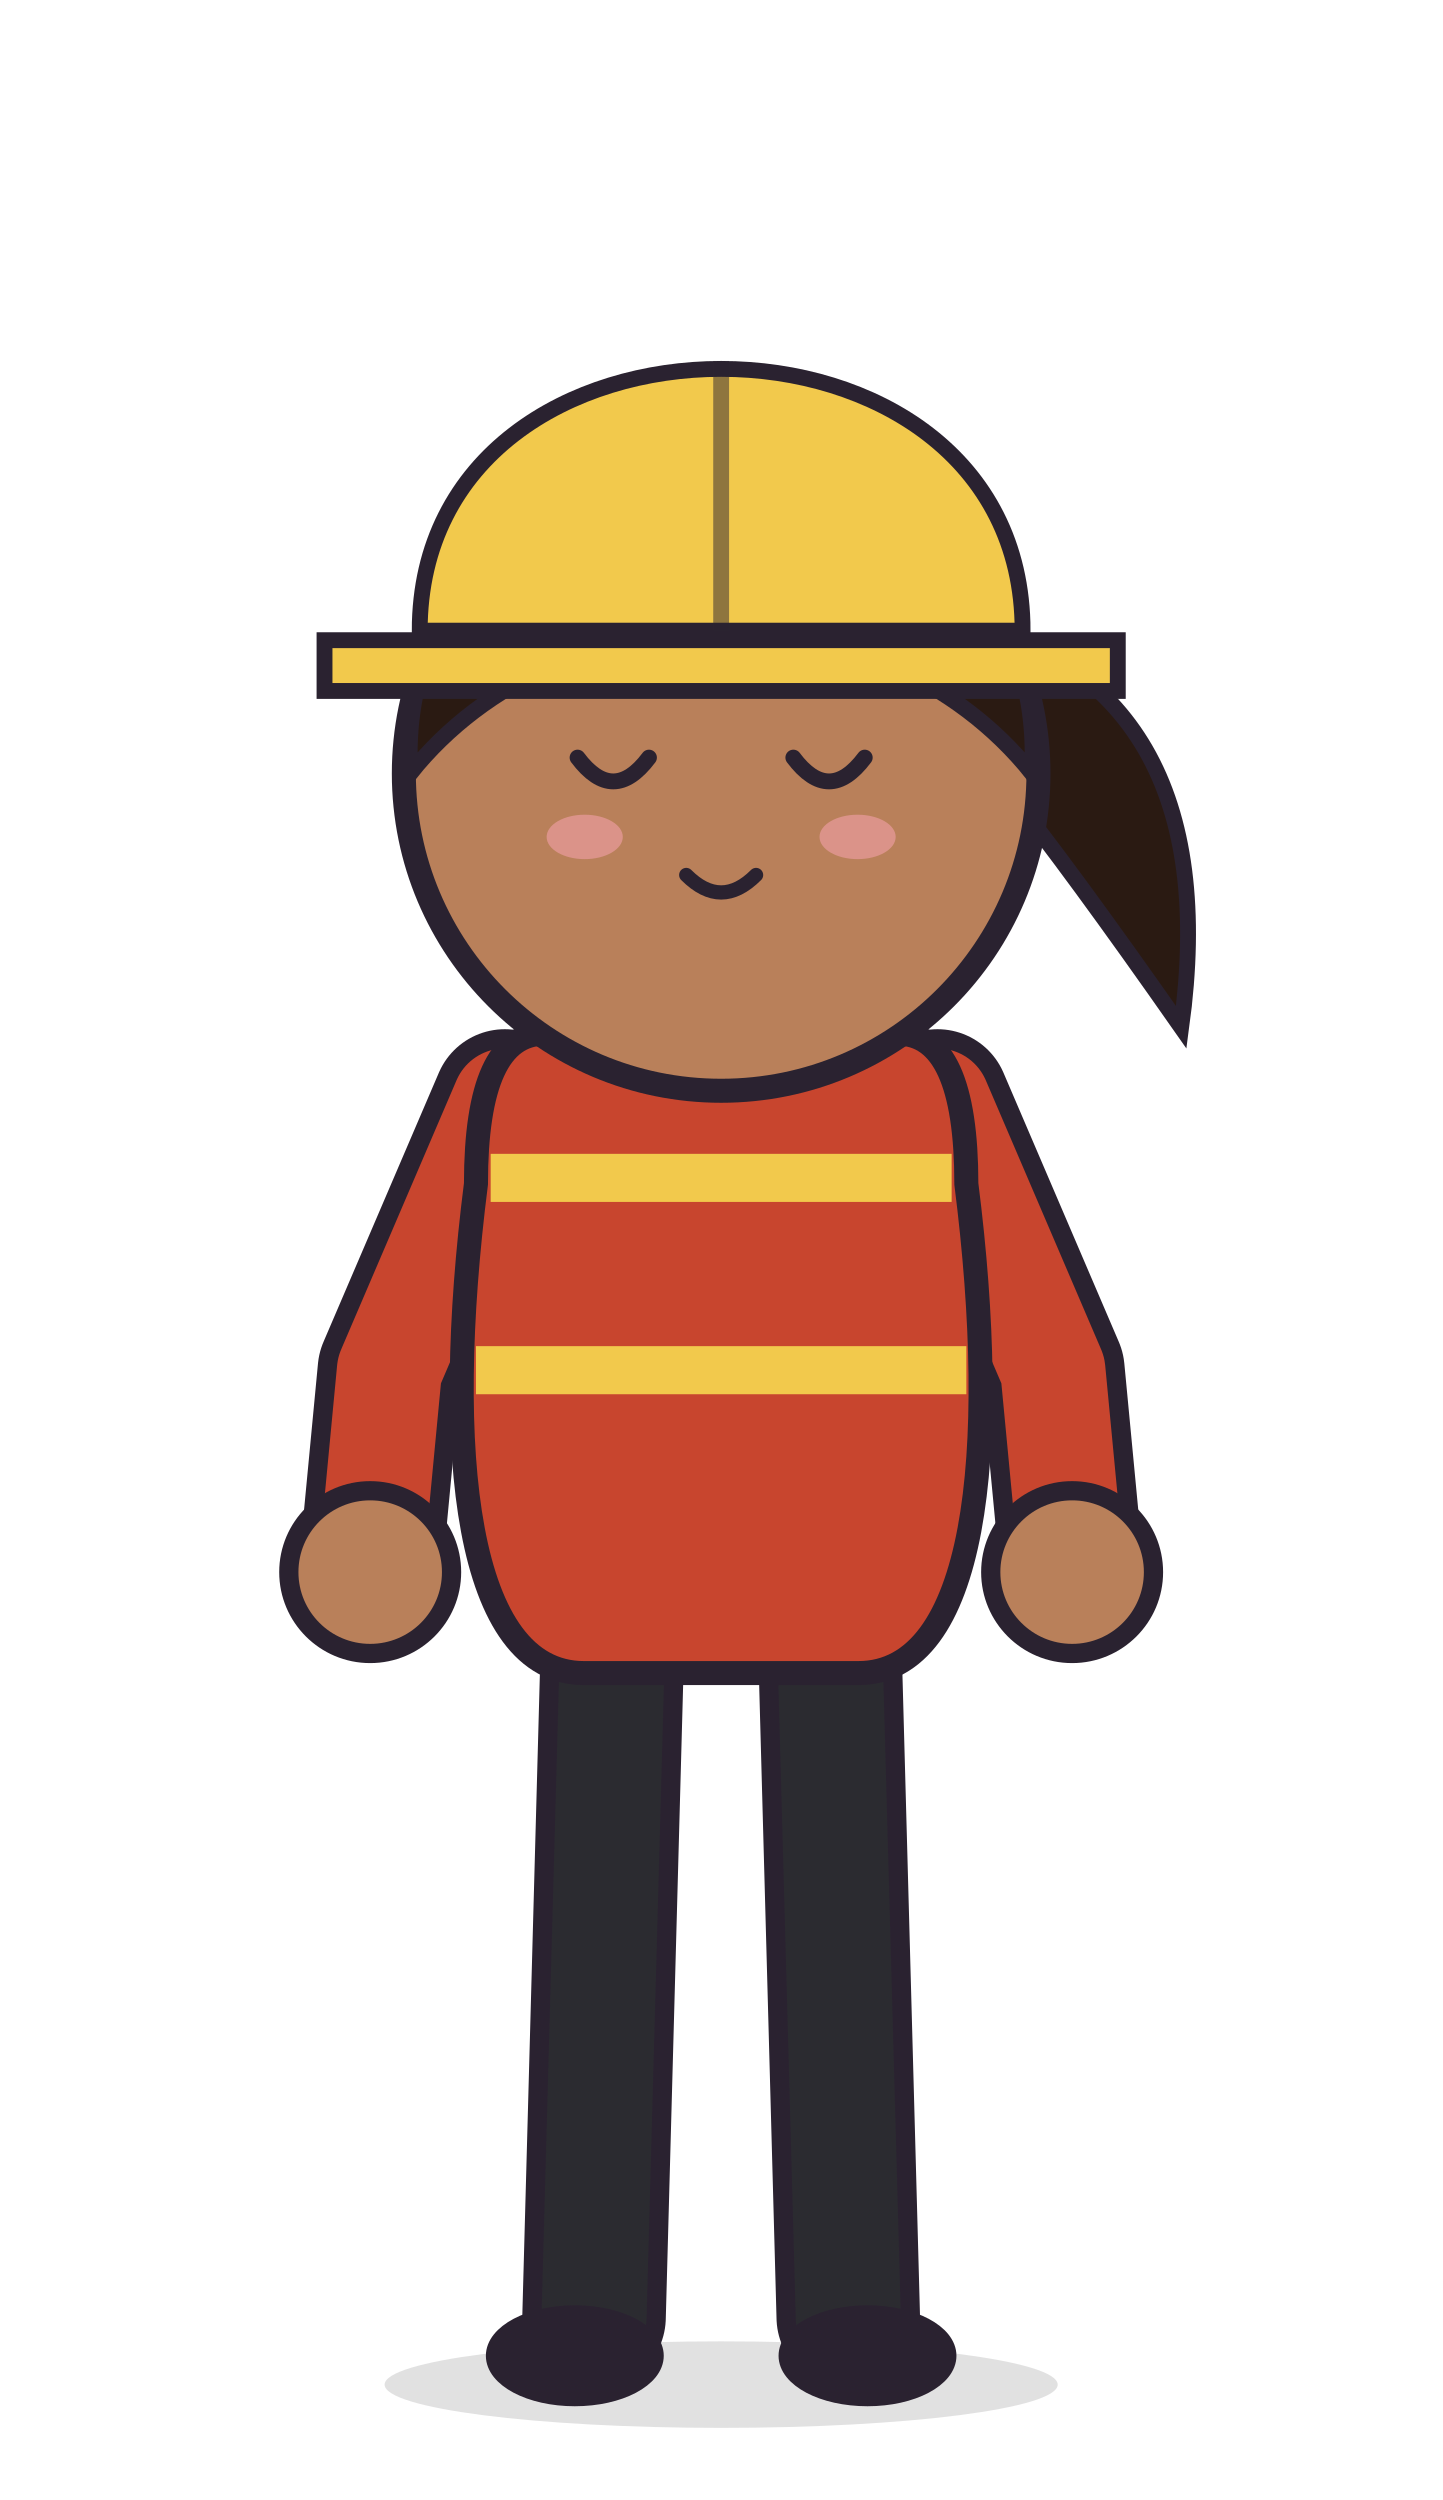
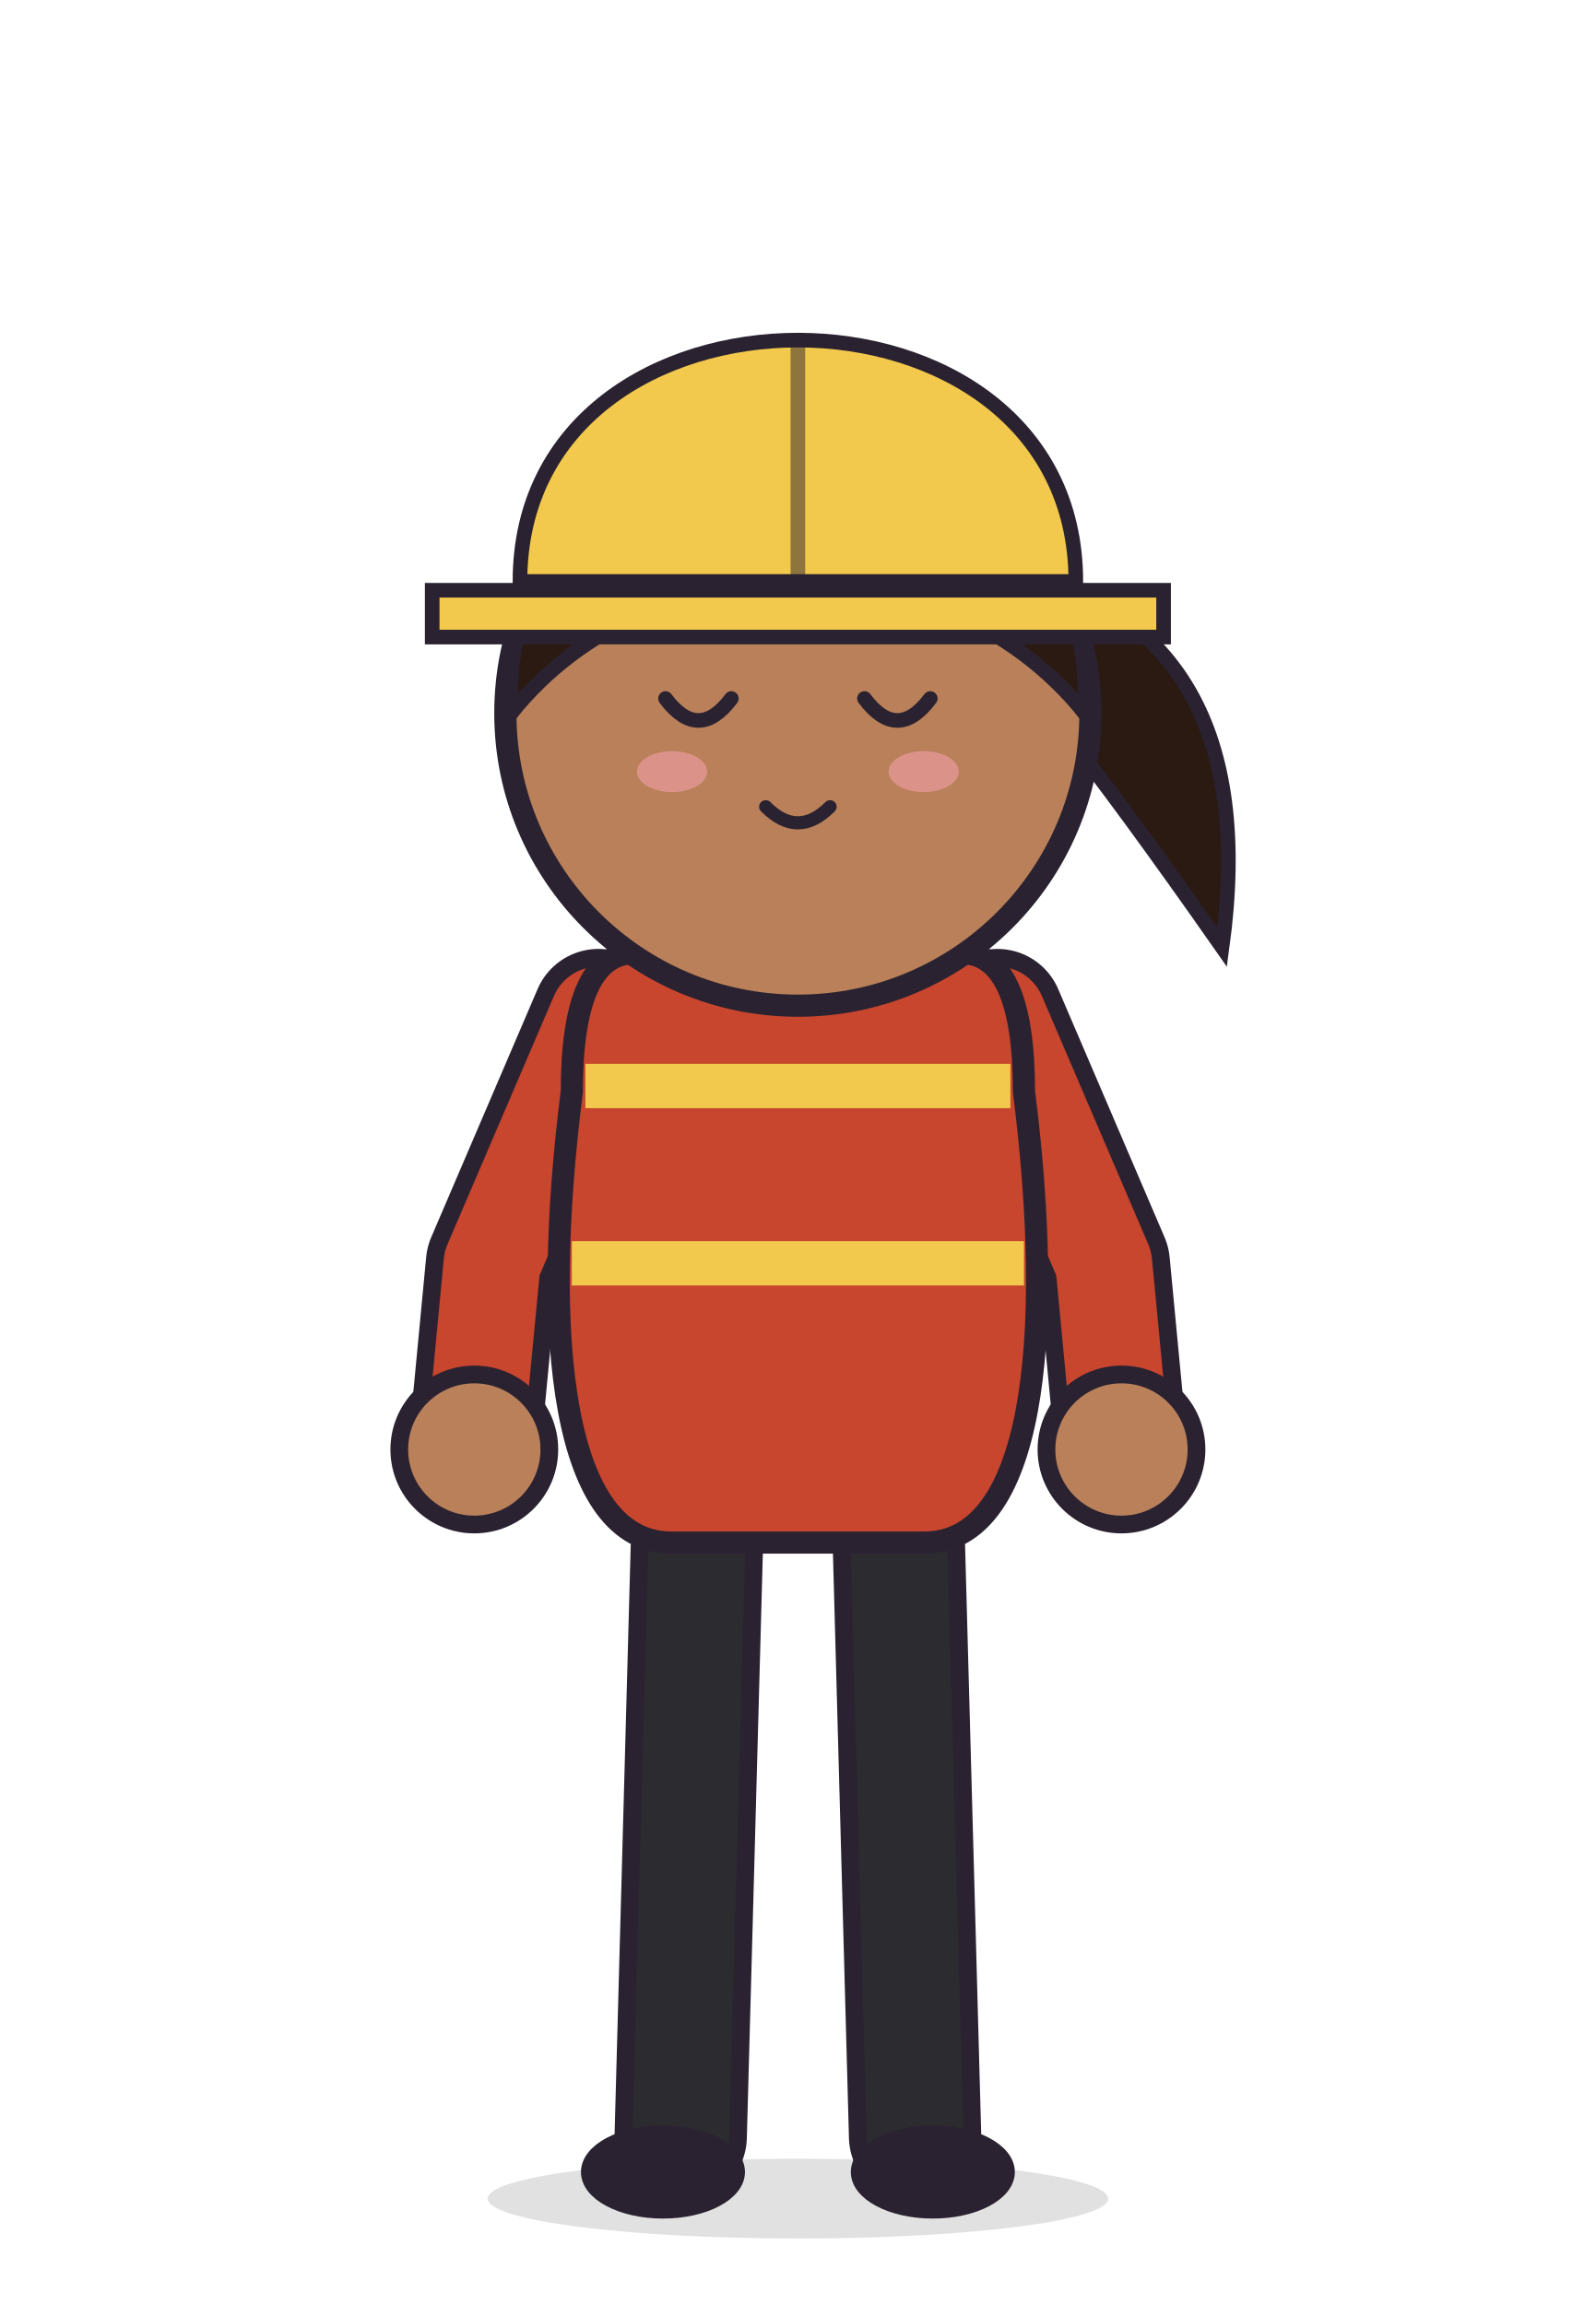
- <svg xmlns="http://www.w3.org/2000/svg" viewBox="0 0 300 520" width="300" height="520">
-   <ellipse cx="150" cy="496" rx="70" ry="9" fill="#000" opacity="0.12" />
-   <path d="M127.56 336 L123.56 482 M172.44 336 L176.44 482" stroke="#2a2230" stroke-width="29.85" stroke-linecap="round" stroke-linejoin="round" fill="none" />
-   <path d="M127.56 336 L123.56 482 M172.44 336 L176.44 482" stroke="#2b2b30" stroke-width="21.85" stroke-linecap="round" stroke-linejoin="round" fill="none" />
-   <ellipse cx="119.56" cy="490" rx="17" ry="9" fill="#2a2230" stroke="#2a2230" stroke-width="3" />
-   <ellipse cx="180.44" cy="490" rx="17" ry="9" fill="#2a2230" stroke="#2a2230" stroke-width="3" />
-   <path d="M105 229 L81 285 L77 327" stroke="#2a2230" stroke-width="29.85" stroke-linecap="round" stroke-linejoin="round" fill="none" />
-   <path d="M105 229 L81 285 L77 327" stroke="#c8452e" stroke-width="21.85" stroke-linecap="round" stroke-linejoin="round" fill="none" />
-   <path d="M195 229 L219 285 L223 327" stroke="#2a2230" stroke-width="29.85" stroke-linecap="round" stroke-linejoin="round" fill="none" />
-   <path d="M195 229 L219 285 L223 327" stroke="#c8452e" stroke-width="21.85" stroke-linecap="round" stroke-linejoin="round" fill="none" />
-   <circle cx="77" cy="327" r="16.925" fill="#b9805a" stroke="#2a2230" stroke-width="4" />
-   <circle cx="223" cy="327" r="16.925" fill="#b9805a" stroke="#2a2230" stroke-width="4" />
-   <path d="M113.28 215 Q99 215 99 246.25 C91.86 302.5 96.96 348 121.44 348 H178.56 C203.04 348 208.14 302.5 201 246.25 Q201 215 186.72 215 z" fill="#c8452e" stroke="#2a2230" stroke-width="5" />
-   <path d="M102.06 245 h95.88 M99 285 h102" stroke="#f2c94c" stroke-width="10" />
-   <path d="M196.2 127.88 q59.4 13.2 49.5 85.8 q-23.1 -33 -36.3 -49.5 z" fill="#2a1a12" stroke="#2a2230" stroke-width="3.3" />
-   <circle cx="150" cy="160.88" r="66" fill="#b9805a" stroke="#2a2230" stroke-width="5" />
-   <path d="M85.32 160.88 C80.7 78.38, 219.3 78.38, 214.68 160.88 C183 121.28, 117 121.28, 85.32 160.88 z" fill="#2a1a12" stroke="#2a2230" stroke-width="3.3" />
-   <path d="M87.3 131.18 C87.3 58.58, 212.7 58.58, 212.7 131.18 z" fill="#f2c94c" stroke="#2a2230" stroke-width="3.3" />
-   <path d="M67.5 133.16 h165 v10.56 h-165 z" fill="#f2c94c" stroke="#2a2230" stroke-width="3.3" />
-   <path d="M150 75.08 v56.1" stroke="#2a2230" stroke-width="3.3" opacity="0.5" />
-   <path d="M120.135 157.58 q7.425 9.9 14.85 0 M165.015 157.58 q7.425 9.9 14.85 0" stroke="#2a2230" stroke-width="3.3" fill="none" stroke-linecap="round" />
-   <path d="M142.74 182 q7.26 7.26 14.52 0" stroke="#2a2230" stroke-width="2.97" fill="none" stroke-linecap="round" />
-   <ellipse cx="121.62" cy="174.08" rx="7.92" ry="4.62" fill="#f2a0a8" opacity="0.6" />
-   <ellipse cx="178.38" cy="174.08" rx="7.92" ry="4.62" fill="#f2a0a8" opacity="0.6" />
+ <svg xmlns="http://www.w3.org/2000/svg" viewBox="0 0 360 520" width="360" height="520">
+   <ellipse cx="180" cy="496" rx="70" ry="9" fill="#000" opacity="0.12" />
+   <path d="M157.56 336 L153.56 482 M202.44 336 L206.44 482" stroke="#2a2230" stroke-width="29.85" stroke-linecap="round" stroke-linejoin="round" fill="none" />
+   <path d="M157.56 336 L153.56 482 M202.44 336 L206.44 482" stroke="#2b2b30" stroke-width="21.85" stroke-linecap="round" stroke-linejoin="round" fill="none" />
+   <ellipse cx="149.56" cy="490" rx="17" ry="9" fill="#2a2230" stroke="#2a2230" stroke-width="3" />
+   <ellipse cx="210.44" cy="490" rx="17" ry="9" fill="#2a2230" stroke="#2a2230" stroke-width="3" />
+   <path d="M135 229 L111 285 L107 327" stroke="#2a2230" stroke-width="29.85" stroke-linecap="round" stroke-linejoin="round" fill="none" />
+   <path d="M135 229 L111 285 L107 327" stroke="#c8452e" stroke-width="21.85" stroke-linecap="round" stroke-linejoin="round" fill="none" />
+   <path d="M225 229 L249 285 L253 327" stroke="#2a2230" stroke-width="29.85" stroke-linecap="round" stroke-linejoin="round" fill="none" />
+   <path d="M225 229 L249 285 L253 327" stroke="#c8452e" stroke-width="21.85" stroke-linecap="round" stroke-linejoin="round" fill="none" />
+   <circle cx="107" cy="327" r="16.925" fill="#b9805a" stroke="#2a2230" stroke-width="4" />
+   <circle cx="253" cy="327" r="16.925" fill="#b9805a" stroke="#2a2230" stroke-width="4" />
+   <clipPath id="t29">
+     <path d="M143.28 215 Q129 215 129 246.25 C121.86 302.5 126.96 348 151.44 348 H208.56 C233.04 348 238.14 302.5 231 246.25 Q231 215 216.72 215 z" />
+   </clipPath>
+   <path d="M143.28 215 Q129 215 129 246.25 C121.86 302.5 126.96 348 151.44 348 H208.56 C233.04 348 238.14 302.5 231 246.25 Q231 215 216.72 215 z" fill="#c8452e" />
+   <g clip-path="url(#t29)" />
+   <path d="M143.28 215 Q129 215 129 246.25 C121.86 302.5 126.96 348 151.44 348 H208.56 C233.04 348 238.14 302.5 231 246.25 Q231 215 216.72 215 z" fill="none" stroke="#2a2230" stroke-width="5" />
+   <path d="M132.06 245 h95.88 M129 285 h102" stroke="#f2c94c" stroke-width="10" />
+   <path d="M226.2 127.88 q59.4 13.2 49.5 85.8 q-23.1 -33 -36.3 -49.5 z" fill="#2a1a12" stroke="#2a2230" stroke-width="3.3" />
+   <circle cx="180" cy="160.88" r="66" fill="#b9805a" stroke="#2a2230" stroke-width="5" />
+   <path d="M115.32 160.88 C110.7 78.38, 249.3 78.38, 244.68 160.88 C213 121.28, 147 121.28, 115.32 160.88 z" fill="#2a1a12" stroke="#2a2230" stroke-width="3.3" />
+   <path d="M117.3 131.18 C117.3 58.58, 242.7 58.58, 242.7 131.18 z" fill="#f2c94c" stroke="#2a2230" stroke-width="3.3" />
+   <path d="M97.5 133.16 h165 v10.56 h-165 z" fill="#f2c94c" stroke="#2a2230" stroke-width="3.3" />
+   <path d="M180 75.08 v56.1" stroke="#2a2230" stroke-width="3.3" opacity="0.5" />
+   <path d="M150.135 157.58 q7.425 9.9 14.85 0 M195.015 157.58 q7.425 9.9 14.85 0" stroke="#2a2230" stroke-width="3.3" fill="none" stroke-linecap="round" />
+   <path d="M172.74 182 q7.26 7.26 14.52 0" stroke="#2a2230" stroke-width="2.97" fill="none" stroke-linecap="round" />
+   <ellipse cx="151.62" cy="174.08" rx="7.92" ry="4.62" fill="#f2a0a8" opacity="0.6" />
+   <ellipse cx="208.38" cy="174.08" rx="7.92" ry="4.62" fill="#f2a0a8" opacity="0.6" />
</svg>
